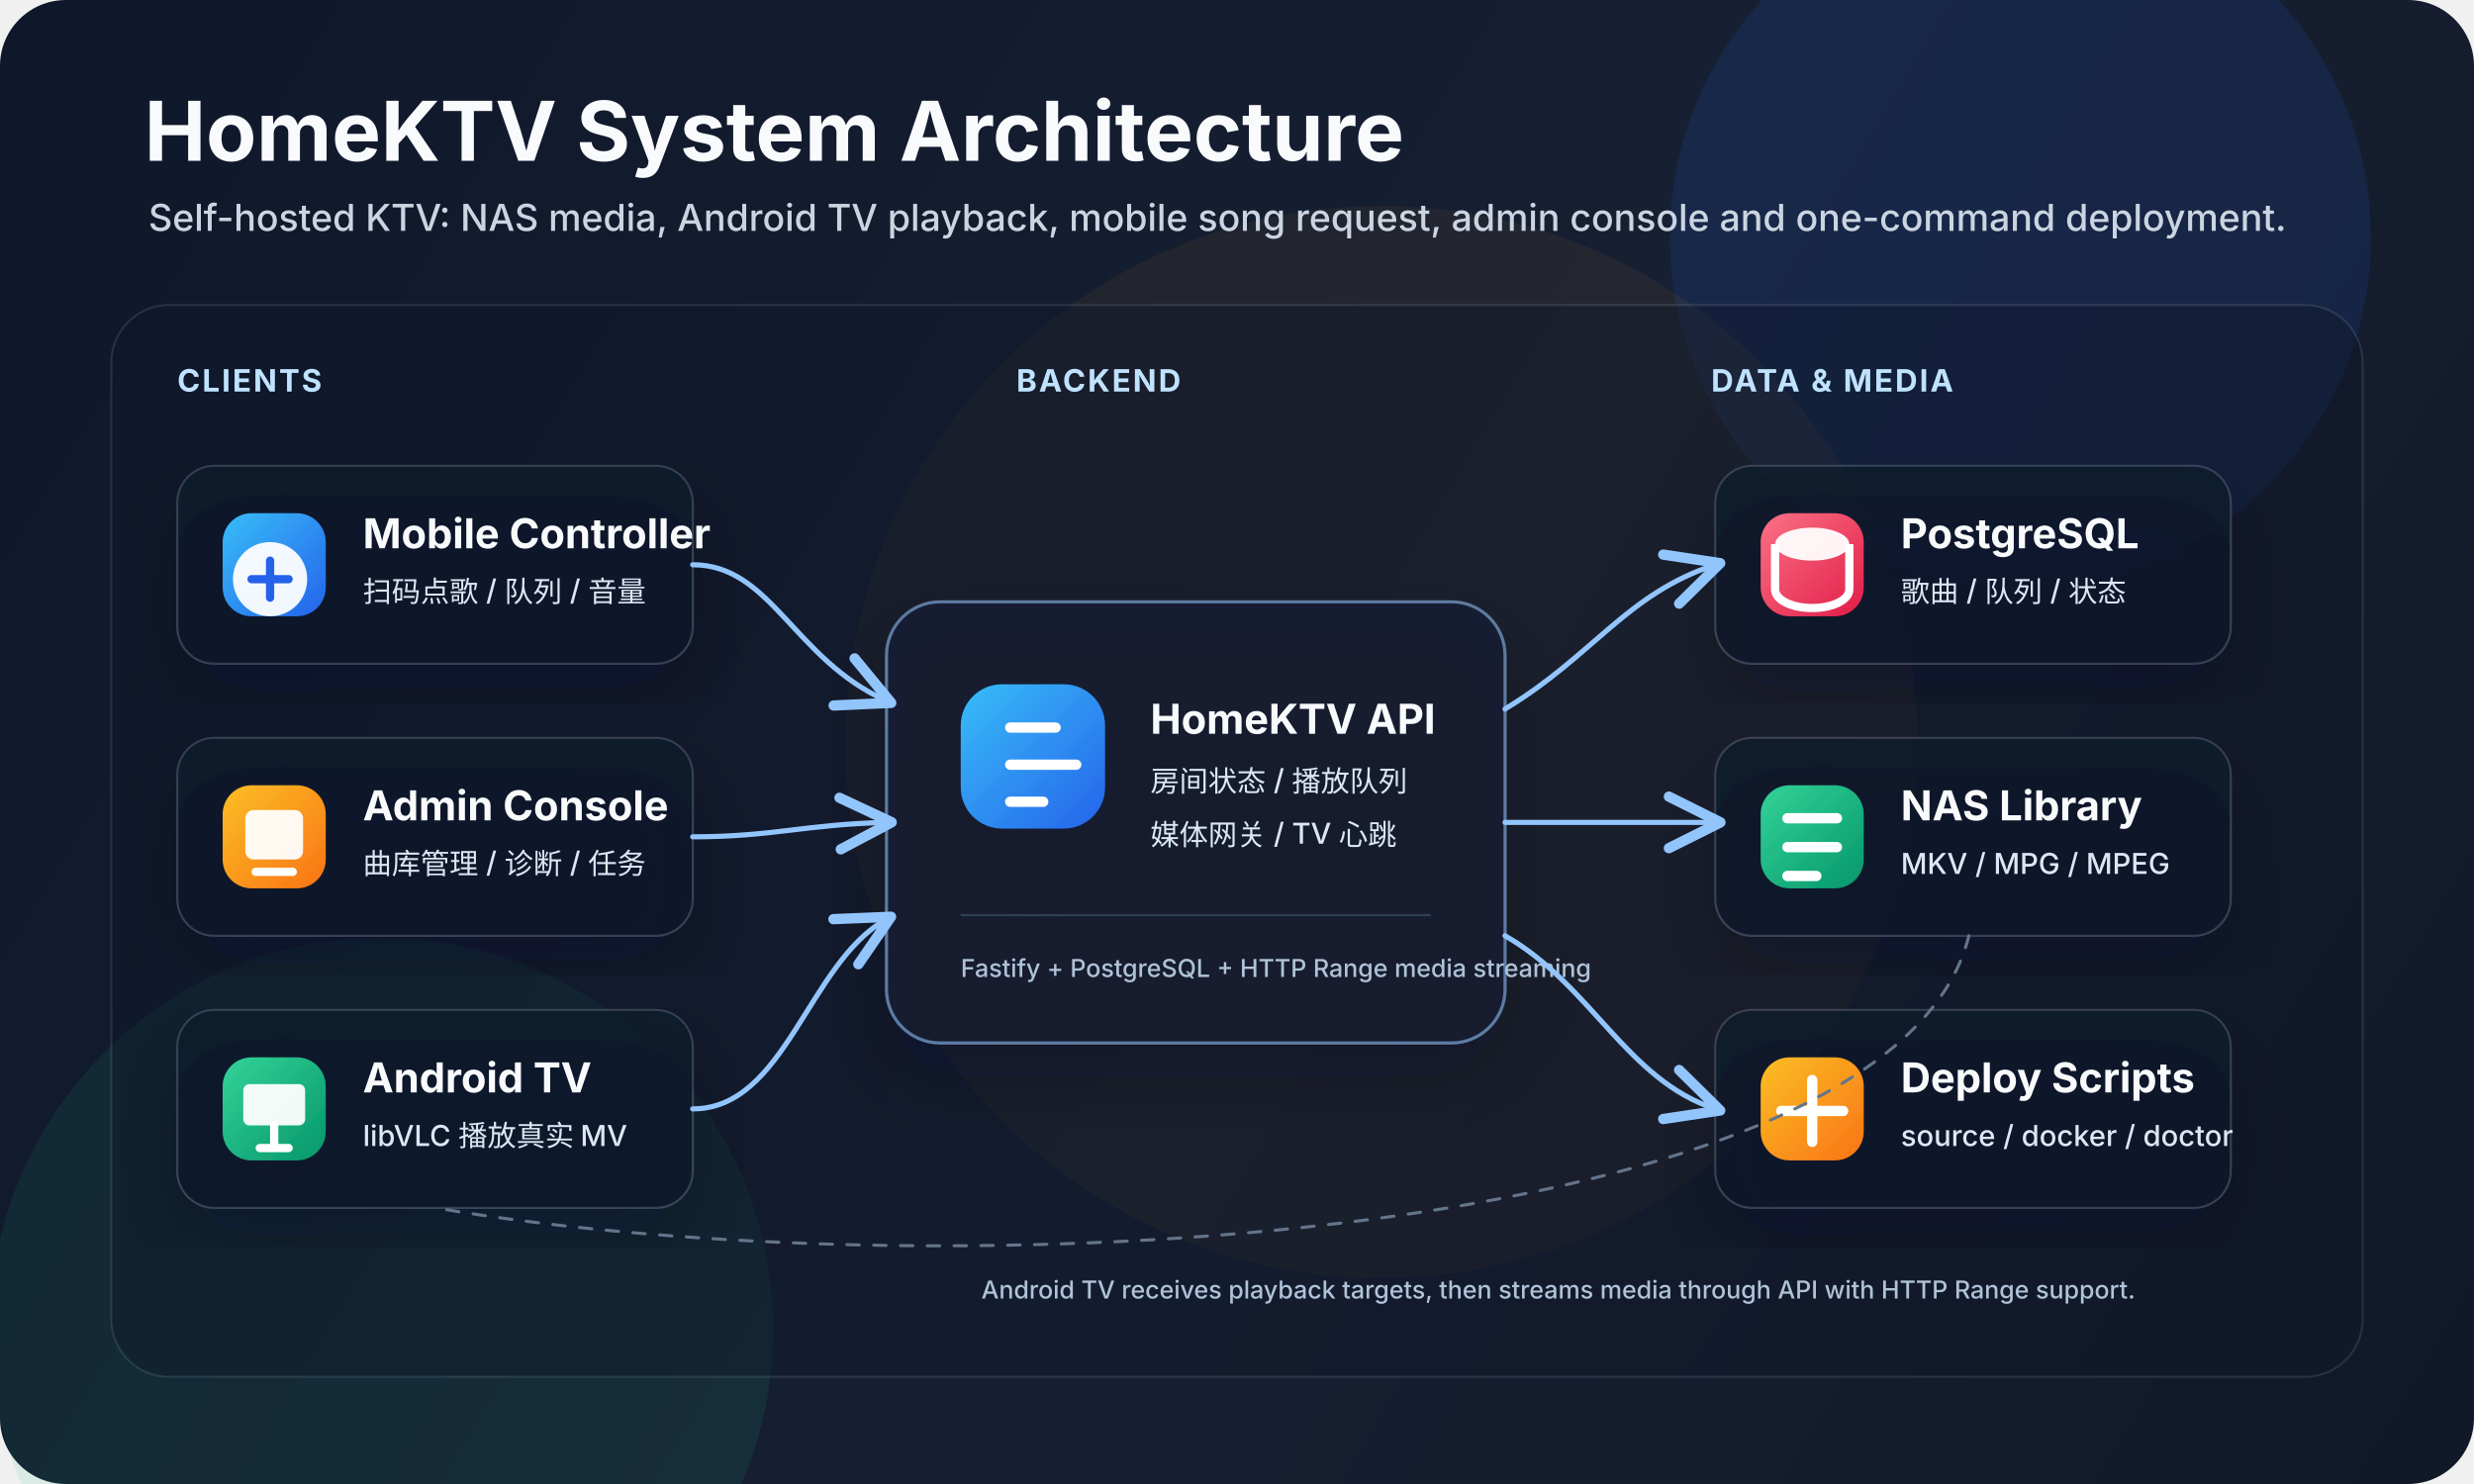
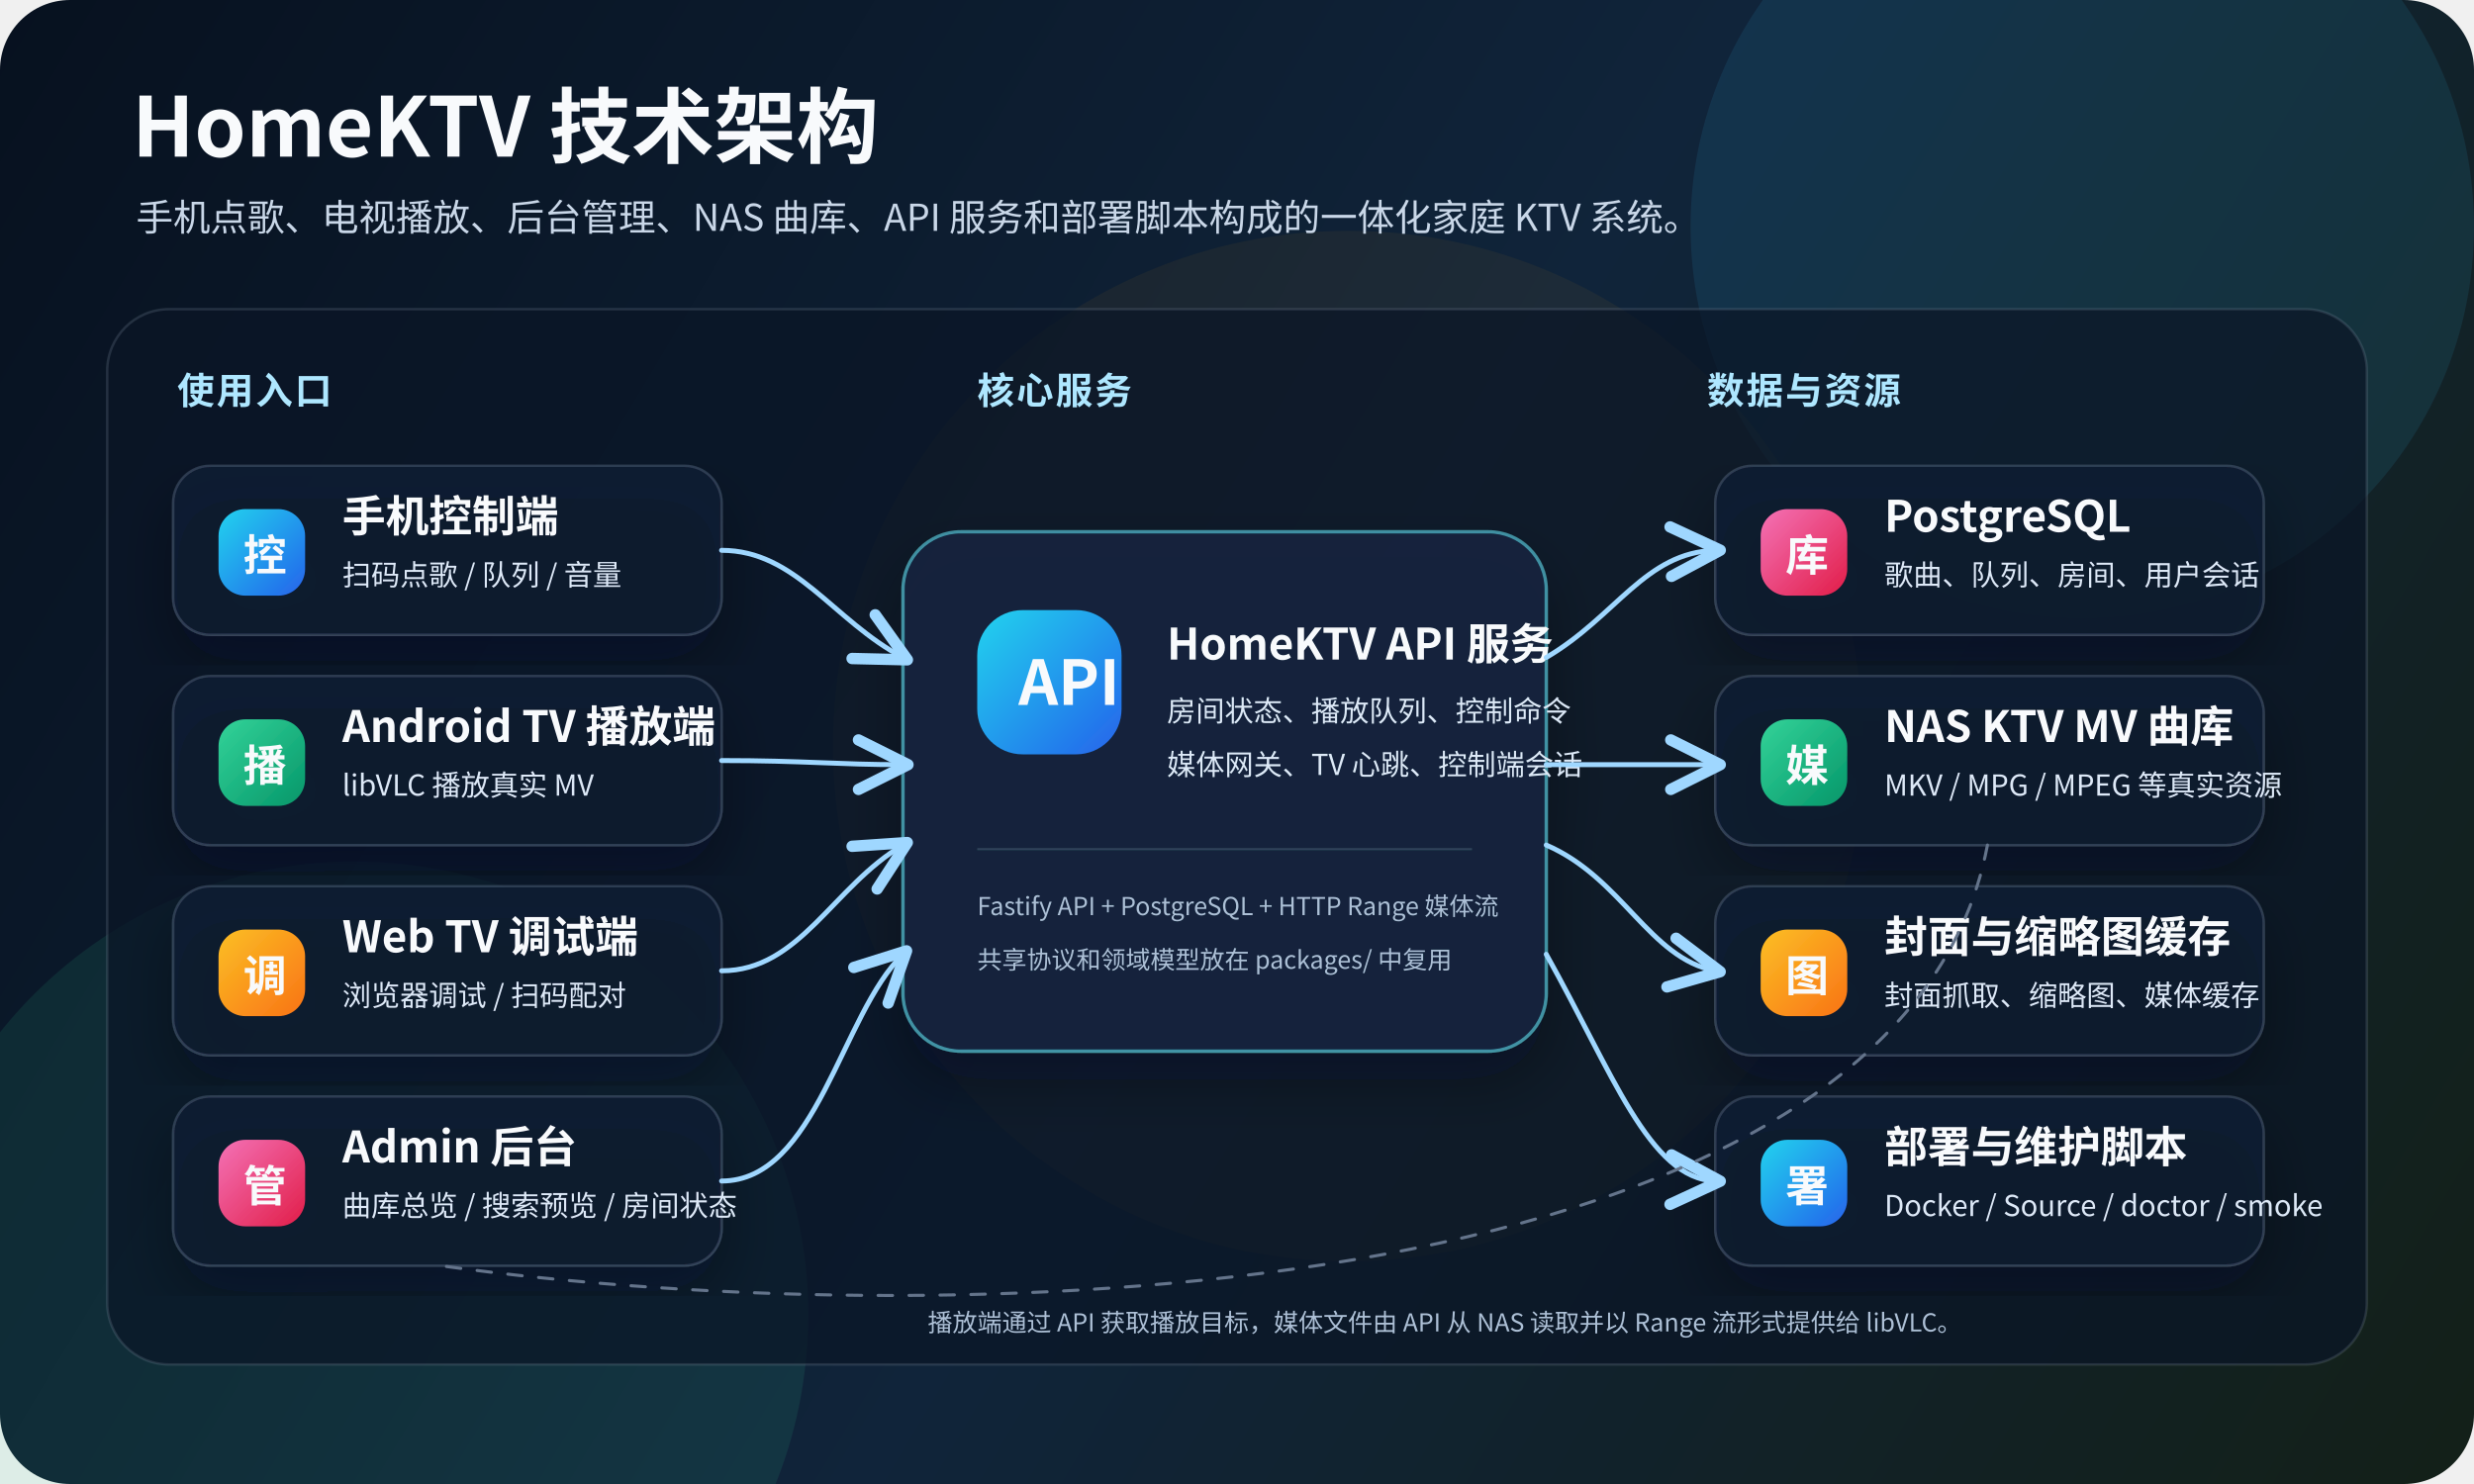
<svg xmlns="http://www.w3.org/2000/svg" width="1200" height="720" viewBox="0 0 1200 720" fill="none" role="img" aria-labelledby="title desc">
  <defs>
    <linearGradient id="bg" x1="0" y1="0" x2="1200" y2="720" gradientUnits="userSpaceOnUse">
-       <stop stop-color="#0F172A" />
-       <stop offset="0.55" stop-color="#172033" />
-       <stop offset="1" stop-color="#111827" />
+       <stop stop-color="#07111F" />
+       <stop offset="0.52" stop-color="#10243A" />
+       <stop offset="1" stop-color="#132018" />
    </linearGradient>
-     <linearGradient id="cardBlue" x1="0" y1="0" x2="1" y2="1">
-       <stop stop-color="#38BDF8" />
+     <linearGradient id="blue" x1="0" y1="0" x2="1" y2="1">
+       <stop stop-color="#22D3EE" />
      <stop offset="1" stop-color="#2563EB" />
    </linearGradient>
-     <linearGradient id="cardGreen" x1="0" y1="0" x2="1" y2="1">
+     <linearGradient id="green" x1="0" y1="0" x2="1" y2="1">
      <stop stop-color="#34D399" />
      <stop offset="1" stop-color="#059669" />
    </linearGradient>
-     <linearGradient id="cardAmber" x1="0" y1="0" x2="1" y2="1">
+     <linearGradient id="amber" x1="0" y1="0" x2="1" y2="1">
      <stop stop-color="#FBBF24" />
      <stop offset="1" stop-color="#F97316" />
    </linearGradient>
-     <linearGradient id="cardRose" x1="0" y1="0" x2="1" y2="1">
-       <stop stop-color="#FB7185" />
+     <linearGradient id="pink" x1="0" y1="0" x2="1" y2="1">
+       <stop stop-color="#F472B6" />
      <stop offset="1" stop-color="#E11D48" />
    </linearGradient>
-     <filter id="shadow" x="-20%" y="-20%" width="140%" height="140%" color-interpolation-filters="sRGB">
-       <feDropShadow dx="0" dy="18" stdDeviation="18" flood-color="#020617" flood-opacity="0.30" />
+     <filter id="shadow" x="-18%" y="-18%" width="136%" height="136%" color-interpolation-filters="sRGB">
+       <feDropShadow dx="0" dy="14" stdDeviation="14" flood-color="#020617" flood-opacity="0.34" />
    </filter>
    <marker id="arrow" markerWidth="14" markerHeight="14" refX="11" refY="7" orient="auto" markerUnits="strokeWidth">
-       <path d="M2 2L12 7L2 12" stroke="#93C5FD" stroke-width="2" stroke-linecap="round" stroke-linejoin="round" />
+       <path d="M2 2L12 7L2 12" stroke="#9FD7FF" stroke-width="2.3" stroke-linecap="round" stroke-linejoin="round" />
    </marker>
    <style>
-       .title { font: 700 40px -apple-system, BlinkMacSystemFont, "Segoe UI", sans-serif; fill: #F8FAFC; }
-       .subtitle { font: 500 18px -apple-system, BlinkMacSystemFont, "Segoe UI", sans-serif; fill: #CBD5E1; }
-       .label { font: 700 20px -apple-system, BlinkMacSystemFont, "Segoe UI", sans-serif; fill: #F8FAFC; }
-       .small { font: 500 14px -apple-system, BlinkMacSystemFont, "Segoe UI", sans-serif; fill: #DCE7F5; }
-       .tiny { font: 500 12px -apple-system, BlinkMacSystemFont, "Segoe UI", sans-serif; fill: #AFC2D8; }
-       .section { font: 700 15px -apple-system, BlinkMacSystemFont, "Segoe UI", sans-serif; fill: #BFE3FF; letter-spacing: 1px; }
-       .box { fill: rgba(15, 23, 42, 0.78); stroke: rgba(148, 163, 184, 0.28); stroke-width: 1; }
-       .line { stroke: #93C5FD; stroke-width: 2.5; stroke-linecap: round; stroke-linejoin: round; marker-end: url(#arrow); }
-       .softline { stroke: #64748B; stroke-width: 1.5; stroke-dasharray: 6 7; stroke-linecap: round; }
+       .font { font-family: -apple-system, BlinkMacSystemFont, "PingFang SC", "Microsoft YaHei", "Noto Sans CJK SC", "Segoe UI", sans-serif; }
+       .title { font-size: 40px; font-weight: 800; fill: #F8FAFC; }
+       .subtitle { font-size: 18px; font-weight: 500; fill: #C9D7E8; }
+       .section { font-size: 18px; font-weight: 800; fill: #AEE7FF; letter-spacing: 1px; }
+       .label { font-size: 21px; font-weight: 800; fill: #F8FAFC; }
+       .small { font-size: 14px; font-weight: 500; fill: #DDE9F7; }
+       .tiny { font-size: 12px; font-weight: 500; fill: #ADC0D6; }
+       .panel { fill: #0B1526; fill-opacity: 0.72; stroke: #94A3B8; stroke-opacity: 0.20; stroke-width: 1.2; }
+       .card { fill: #101C30; fill-opacity: 0.92; stroke: #9FB7D5; stroke-opacity: 0.22; stroke-width: 1.2; }
+       .hub { fill: #13243D; fill-opacity: 0.96; stroke: #67E8F9; stroke-opacity: 0.55; stroke-width: 1.6; }
+       .line { stroke: #9FD7FF; stroke-width: 2.4; stroke-linecap: round; stroke-linejoin: round; marker-end: url(#arrow); }
+       .soft { stroke: #64748B; stroke-width: 1.5; stroke-dasharray: 7 8; stroke-linecap: round; }
    </style>
  </defs>
-   <rect width="1200" height="720" rx="32" fill="url(#bg)" />
-   <circle cx="980" cy="115" r="170" fill="#2563EB" opacity="0.12" />
-   <circle cx="185" cy="645" r="190" fill="#10B981" opacity="0.10" />
-   <circle cx="670" cy="360" r="260" fill="#F59E0B" opacity="0.06" />
-   <text x="70" y="78" class="title">HomeKTV System Architecture</text>
-   <text x="72" y="112" class="subtitle">Self-hosted KTV: NAS media, Android TV playback, mobile song request, admin console and one-command deployment.</text>
-   <rect x="54" y="148" width="1092" height="520" rx="28" fill="rgba(15,23,42,0.42)" stroke="rgba(148,163,184,0.18)" />
-   <text x="86" y="190" class="section">CLIENTS</text>
-   <text x="493" y="190" class="section">BACKEND</text>
-   <text x="830" y="190" class="section">DATA &amp; MEDIA</text>
+   <rect width="1200" height="720" rx="34" fill="url(#bg)" />
+   <circle cx="1010" cy="110" r="190" fill="#38BDF8" opacity="0.10" />
+   <circle cx="172" cy="638" r="220" fill="#34D399" opacity="0.10" />
+   <circle cx="654" cy="362" r="250" fill="#F59E0B" opacity="0.06" />
+   <text x="64" y="76" class="font title">HomeKTV 技术架构</text>
+   <text x="66" y="112" class="font subtitle">手机点歌、电视播放、后台管理、NAS 曲库、API 服务和部署脚本构成的一体化家庭 KTV 系统。</text>
+   <rect x="52" y="150" width="1096" height="512" rx="30" class="panel" />
+   <text x="86" y="196" class="font section">使用入口</text>
+   <text x="474" y="196" class="font section">核心服务</text>
+   <text x="828" y="196" class="font section">数据与资源</text>
  <g filter="url(#shadow)">
-     <rect x="86" y="226" width="250" height="96" rx="18" class="box" />
-     <rect x="108" y="249" width="50" height="50" rx="14" fill="url(#cardBlue)" />
-     <path d="M131 263C141 263 149 271 149 281C149 291 141 299 131 299C121 299 113 291 113 281C113 271 121 263 131 263Z" fill="white" opacity="0.94" />
-     <path d="M122 281H140M131 272V290" stroke="#2563EB" stroke-width="4" stroke-linecap="round" />
-     <text x="176" y="266" class="label">Mobile Controller</text>
-     <text x="176" y="292" class="small">扫码点歌 / 队列 / 音量</text>
+     <rect x="84" y="226" width="266" height="82" rx="18" class="card" />
+     <rect x="106" y="247" width="42" height="42" rx="13" fill="url(#blue)" />
+     <text x="118" y="277" class="font label">控</text>
+     <text x="166" y="258" class="font label">手机控制端</text>
+     <text x="166" y="284" class="font small">扫码点歌 / 队列 / 音量</text>
  </g>
  <g filter="url(#shadow)">
-     <rect x="86" y="358" width="250" height="96" rx="18" class="box" />
-     <rect x="108" y="381" width="50" height="50" rx="14" fill="url(#cardAmber)" />
-     <rect x="119" y="393" width="28" height="24" rx="4" fill="white" opacity="0.94" />
-     <path d="M124 423H142" stroke="white" stroke-width="4" stroke-linecap="round" />
-     <text x="176" y="398" class="label">Admin Console</text>
-     <text x="176" y="424" class="small">曲库管理 / 诊断 / 任务</text>
+     <rect x="84" y="328" width="266" height="82" rx="18" class="card" />
+     <rect x="106" y="349" width="42" height="42" rx="13" fill="url(#green)" />
+     <text x="118" y="379" class="font label">播</text>
+     <text x="166" y="360" class="font label">Android TV 播放端</text>
+     <text x="166" y="386" class="font small">libVLC 播放真实 MV</text>
  </g>
  <g filter="url(#shadow)">
-     <rect x="86" y="490" width="250" height="96" rx="18" class="box" />
-     <rect x="108" y="513" width="50" height="50" rx="14" fill="url(#cardGreen)" />
-     <rect x="118" y="526" width="30" height="20" rx="3" fill="white" opacity="0.94" />
-     <path d="M126 557H140M133 546V557" stroke="white" stroke-width="4" stroke-linecap="round" />
-     <text x="176" y="530" class="label">Android TV</text>
-     <text x="176" y="556" class="small">libVLC 播放真实 MV</text>
+     <rect x="84" y="430" width="266" height="82" rx="18" class="card" />
+     <rect x="106" y="451" width="42" height="42" rx="13" fill="url(#amber)" />
+     <text x="118" y="481" class="font label">调</text>
+     <text x="166" y="462" class="font label">Web TV 调试端</text>
+     <text x="166" y="488" class="font small">浏览器调试 / 扫码配对</text>
  </g>
  <g filter="url(#shadow)">
-     <rect x="430" y="292" width="300" height="214" rx="26" fill="rgba(21,31,51,0.92)" stroke="rgba(147,197,253,0.55)" stroke-width="1.5" />
-     <rect x="466" y="332" width="70" height="70" rx="20" fill="url(#cardBlue)" />
-     <path d="M490 353H512M490 371H522M490 389H506" stroke="white" stroke-width="5" stroke-linecap="round" />
-     <text x="558" y="356" class="label">HomeKTV API</text>
-     <text x="558" y="384" class="small">房间状态 / 播放队列</text>
-     <text x="558" y="410" class="small">媒体网关 / TV 心跳</text>
-     <path d="M466 444H694" stroke="rgba(148,163,184,0.25)" />
-     <text x="466" y="474" class="tiny">Fastify + PostgreSQL + HTTP Range media streaming</text>
+     <rect x="84" y="532" width="266" height="82" rx="18" class="card" />
+     <rect x="106" y="553" width="42" height="42" rx="13" fill="url(#pink)" />
+     <text x="118" y="583" class="font label">管</text>
+     <text x="166" y="564" class="font label">Admin 后台</text>
+     <text x="166" y="590" class="font small">曲库总览 / 搜索预览 / 房间状态</text>
  </g>
  <g filter="url(#shadow)">
-     <rect x="832" y="226" width="250" height="96" rx="18" class="box" />
-     <rect x="854" y="249" width="50" height="50" rx="14" fill="url(#cardRose)" />
-     <ellipse cx="879" cy="264" rx="18" ry="8" fill="white" opacity="0.94" />
-     <path d="M861 264V286C861 291 869 295 879 295C889 295 897 291 897 286V264" stroke="white" stroke-width="4" />
-     <text x="922" y="266" class="label">PostgreSQL</text>
-     <text x="922" y="292" class="small">歌曲 / 队列 / 状态</text>
+     <rect x="438" y="258" width="312" height="252" rx="28" class="hub" />
+     <rect x="474" y="296" width="70" height="70" rx="22" fill="url(#blue)" />
+     <text x="494" y="342" class="font title" style="font-size:30px">API</text>
+     <text x="566" y="320" class="font label">HomeKTV API 服务</text>
+     <text x="566" y="350" class="font small">房间状态、播放队列、控制命令</text>
+     <text x="566" y="376" class="font small">媒体网关、TV 心跳、控制端会话</text>
+     <path d="M474 412H714" stroke="#94A3B8" stroke-opacity="0.25" />
+     <text x="474" y="444" class="font tiny">Fastify API + PostgreSQL + HTTP Range 媒体流</text>
+     <text x="474" y="470" class="font tiny">共享协议和领域模型放在 packages/ 中复用</text>
  </g>
  <g filter="url(#shadow)">
-     <rect x="832" y="358" width="250" height="96" rx="18" class="box" />
-     <rect x="854" y="381" width="50" height="50" rx="14" fill="url(#cardGreen)" />
-     <path d="M867 397H891M867 411H891M867 425H881" stroke="white" stroke-width="5" stroke-linecap="round" />
-     <text x="922" y="398" class="label">NAS Library</text>
-     <text x="922" y="424" class="small">MKV / MPG / MPEG</text>
+     <rect x="832" y="226" width="266" height="82" rx="18" class="card" />
+     <rect x="854" y="247" width="42" height="42" rx="13" fill="url(#pink)" />
+     <text x="866" y="277" class="font label">库</text>
+     <text x="914" y="258" class="font label">PostgreSQL</text>
+     <text x="914" y="284" class="font small">歌曲、队列、房间、用户会话</text>
  </g>
  <g filter="url(#shadow)">
-     <rect x="832" y="490" width="250" height="96" rx="18" class="box" />
-     <rect x="854" y="513" width="50" height="50" rx="14" fill="url(#cardAmber)" />
-     <path d="M864 539H894M879 524V554" stroke="white" stroke-width="5" stroke-linecap="round" />
-     <text x="922" y="530" class="label">Deploy Scripts</text>
-     <text x="922" y="556" class="small">source / docker / doctor</text>
+     <rect x="832" y="328" width="266" height="82" rx="18" class="card" />
+     <rect x="854" y="349" width="42" height="42" rx="13" fill="url(#green)" />
+     <text x="866" y="379" class="font label">媒</text>
+     <text x="914" y="360" class="font label">NAS KTV MV 曲库</text>
+     <text x="914" y="386" class="font small">MKV / MPG / MPEG 等真实资源</text>
  </g>
-   <path class="line" d="M336 274C374 274 385 320 430 340" />
-   <path class="line" d="M336 406C375 406 390 400 430 399" />
-   <path class="line" d="M336 538C381 538 392 467 430 446" />
-   <path class="line" d="M730 344C773 318 789 288 832 274" />
-   <path class="line" d="M730 399H832" />
-   <path class="line" d="M730 454C772 478 789 524 832 538" />
-   <path class="softline" d="M955 454C918 604 458 628 211 586" />
-   <text x="476" y="630" class="tiny">Android TV receives playback targets, then streams media through API with HTTP Range support.</text>
+   <g filter="url(#shadow)">
+     <rect x="832" y="430" width="266" height="82" rx="18" class="card" />
+     <rect x="854" y="451" width="42" height="42" rx="13" fill="url(#amber)" />
+     <text x="866" y="481" class="font label">图</text>
+     <text x="914" y="462" class="font label">封面与缩略图缓存</text>
+     <text x="914" y="488" class="font small">封面抓取、缩略图、媒体缓存</text>
+   </g>
+   <g filter="url(#shadow)">
+     <rect x="832" y="532" width="266" height="82" rx="18" class="card" />
+     <rect x="854" y="553" width="42" height="42" rx="13" fill="url(#blue)" />
+     <text x="866" y="583" class="font label">署</text>
+     <text x="914" y="564" class="font label">部署与维护脚本</text>
+     <text x="914" y="590" class="font small">Docker / Source / doctor / smoke</text>
+   </g>
+   <path class="line" d="M350 267C386 267 404 301 438 319" />
+   <path class="line" d="M350 369C390 369 406 371 438 371" />
+   <path class="line" d="M350 471C388 471 404 430 438 410" />
+   <path class="line" d="M350 573C396 573 408 492 438 463" />
+   <path class="line" d="M750 319C784 299 798 268 832 267" />
+   <path class="line" d="M750 371H832" />
+   <path class="line" d="M750 410C787 426 800 465 832 471" />
+   <path class="line" d="M750 463C782 520 800 572 832 573" />
+   <path class="soft" d="M964 410C922 632 473 650 213 614" />
+   <text x="450" y="646" class="font tiny">播放端通过 API 获取播放目标，媒体文件由 API 从 NAS 读取并以 Range 流形式提供给 libVLC。</text>
</svg>
